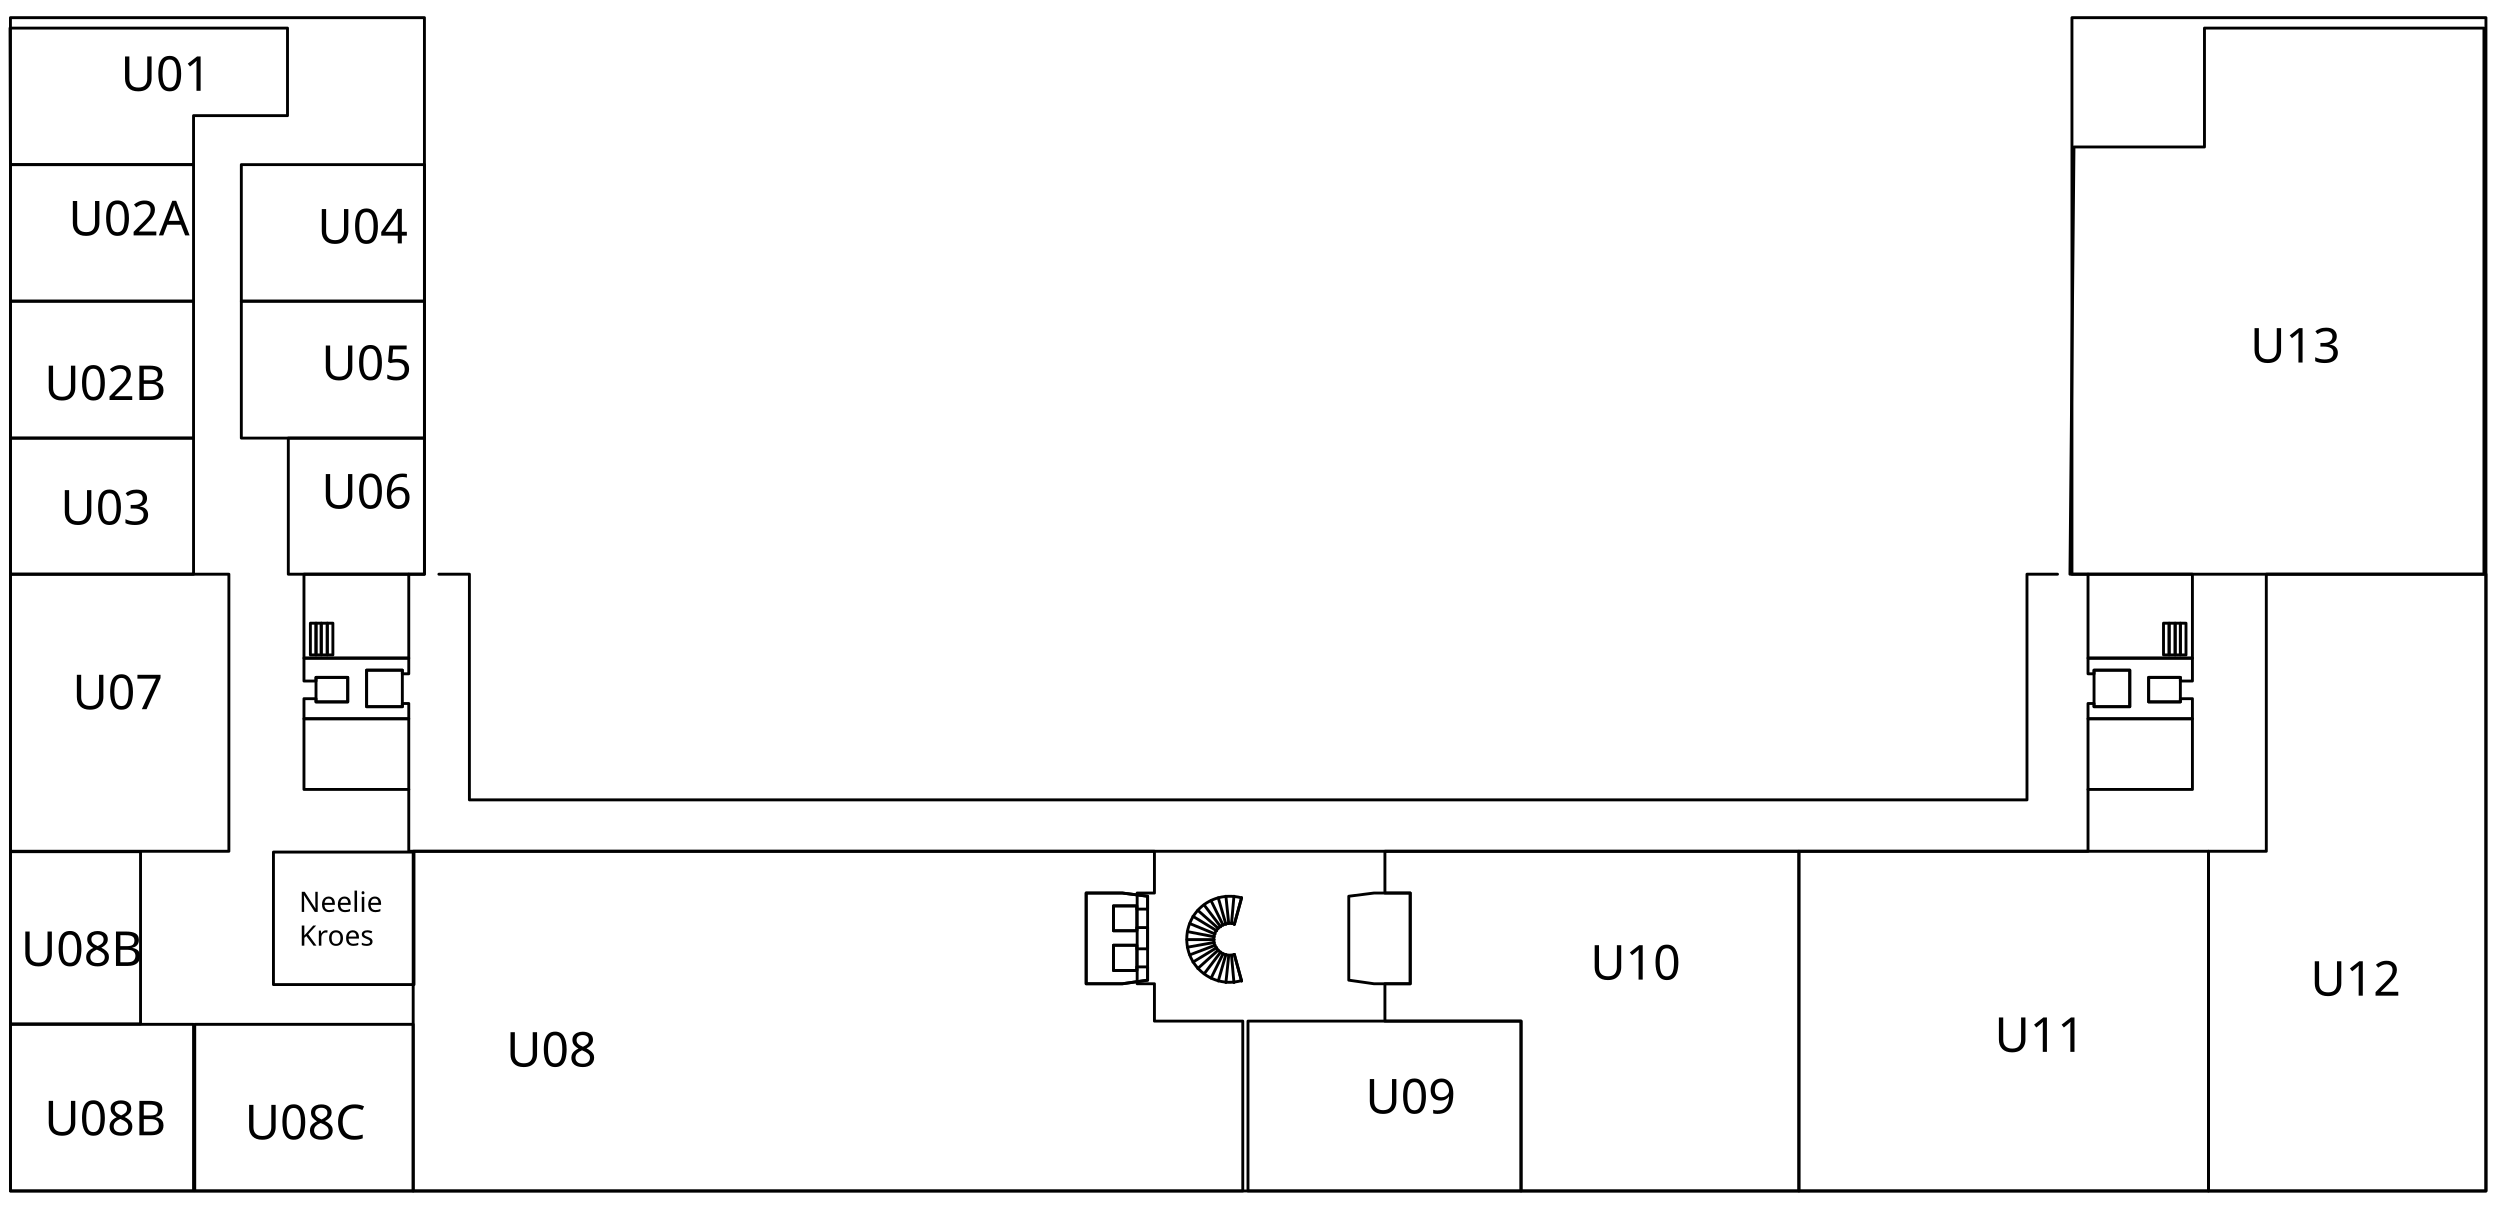
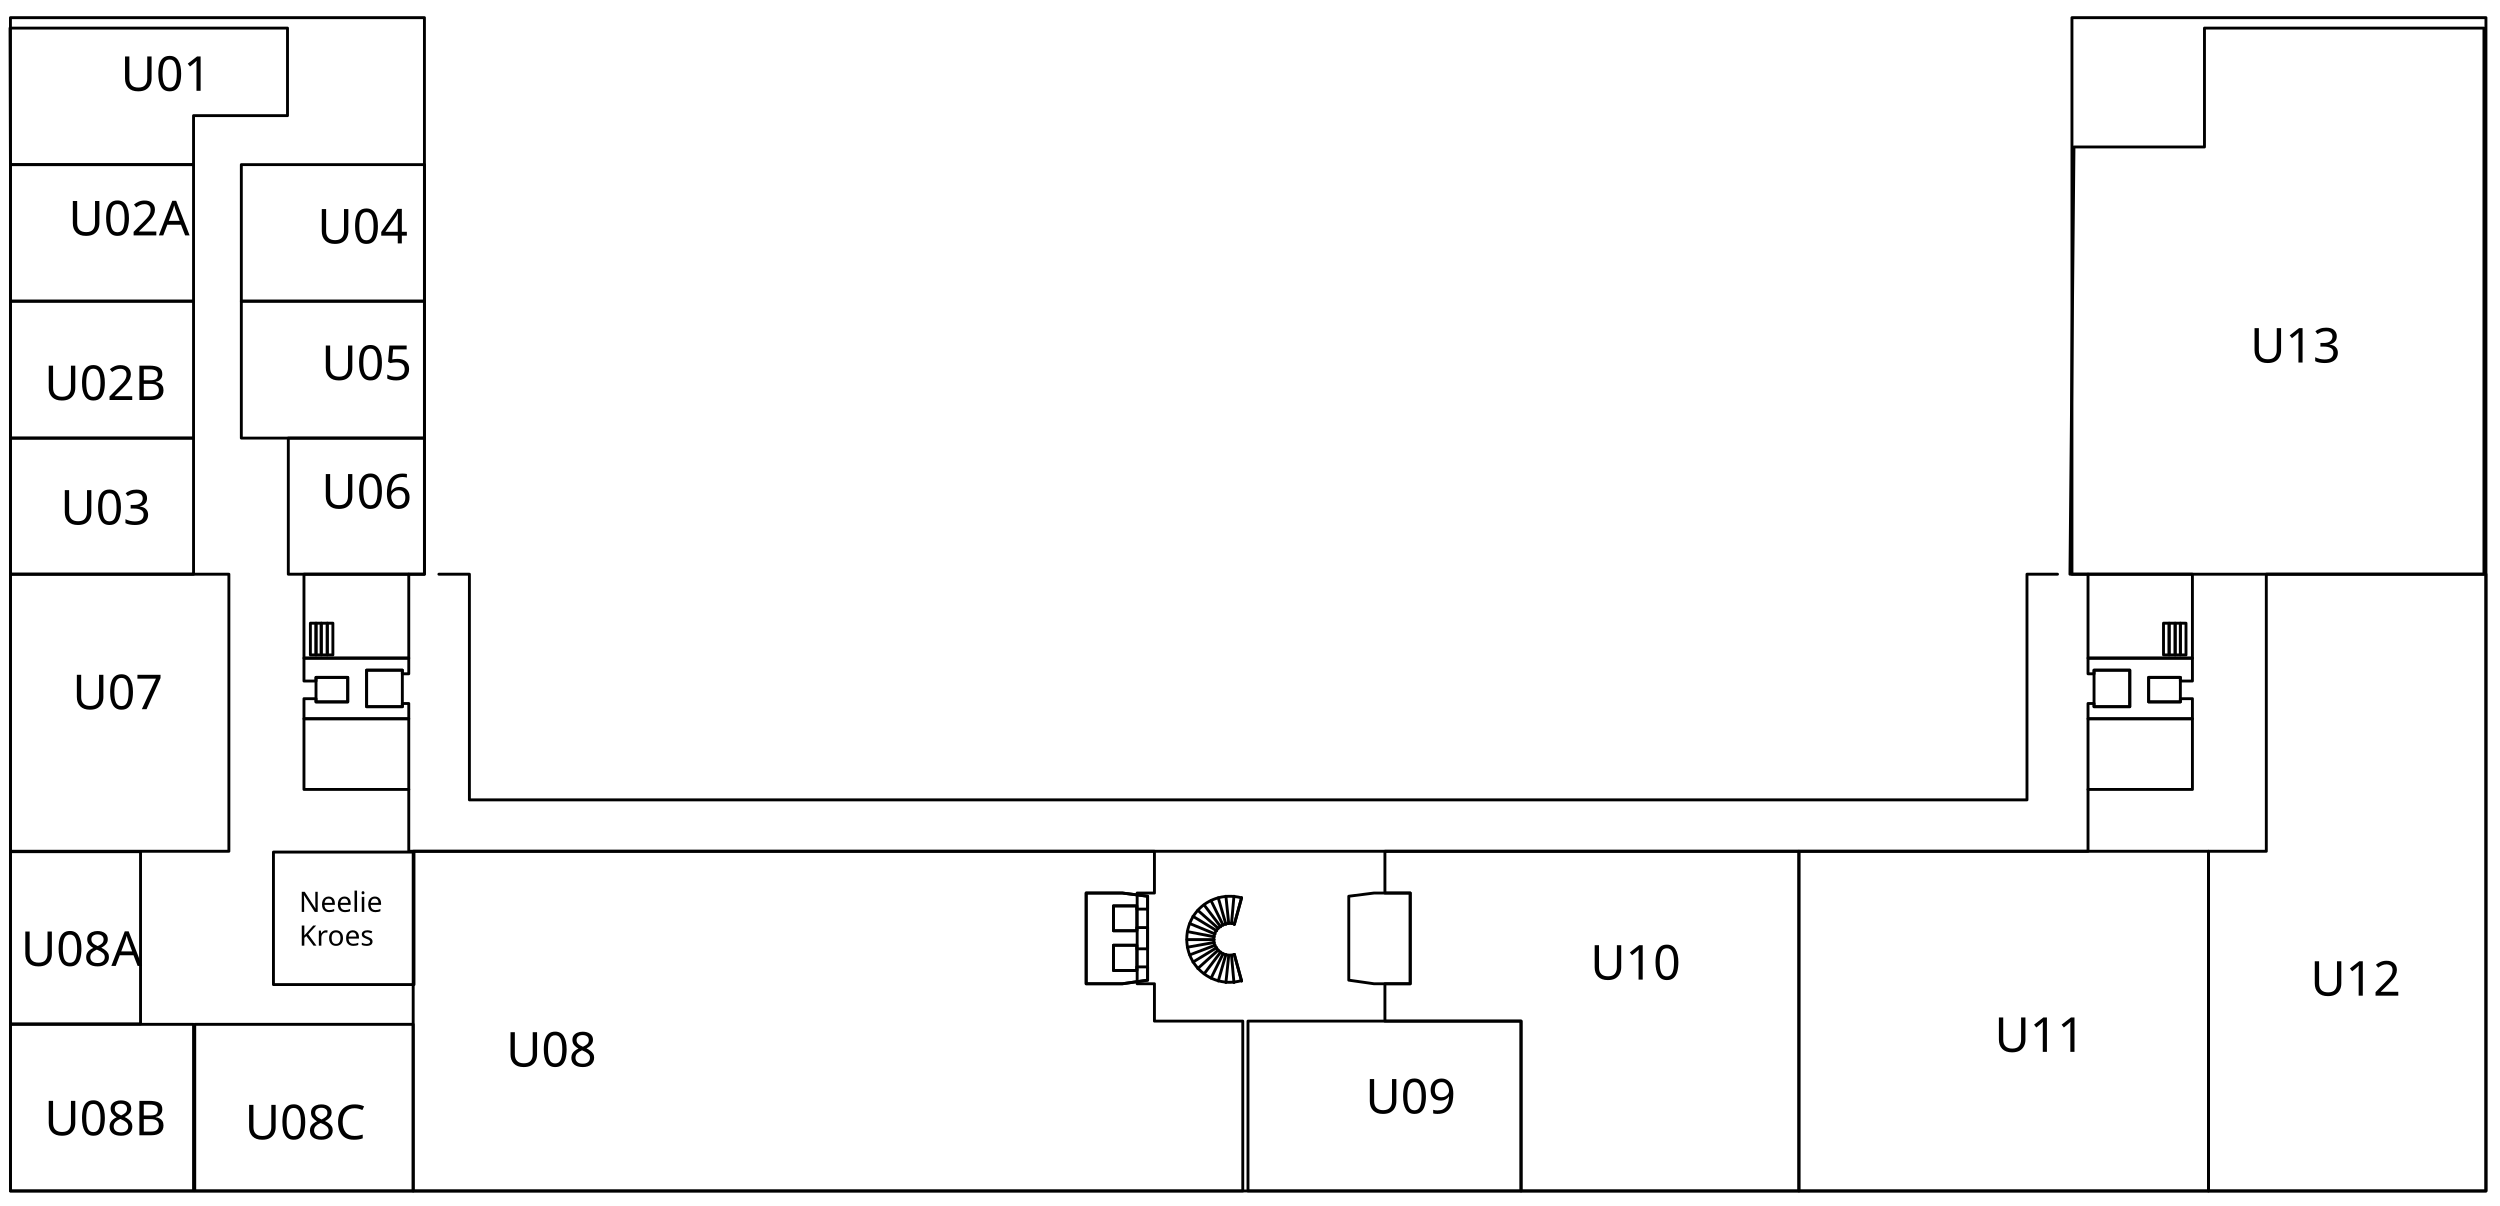
<svg xmlns="http://www.w3.org/2000/svg" version="1.1" id="Layer_1" x="0px" y="0px" viewBox="0 0 622.6 300.2" style="enable-background:new 0 0 622.6 300.2;" xml:space="preserve">
  <style type="text/css">
	.st0{fill:none;stroke:#000000;stroke-width:0.72;stroke-linecap:round;stroke-linejoin:round;stroke-miterlimit:10;}
	.st1{font-family:'MyriadPro-Regular';}
	.st2{font-size:12px;}
	.st3{enable-background:new    ;}
	.st4{font-size:7px;}
</style>
  <g id="outline">
    <polyline class="st0" points="544.4,155.2 543,155.2 543,163.1 544.4,163.1 544.4,155.2  " />
    <polyline class="st0" points="543,155.2 541.7,155.2 541.7,163.1 543,163.1 543,155.2  " />
    <polyline class="st0" points="541.7,155.2 540.2,155.2 540.2,163.1 541.7,163.1 541.7,155.2  " />
    <polyline class="st0" points="540.2,155.2 538.8,155.2 538.8,163.1 540.2,163.1 540.2,155.2  " />
    <polyline class="st0" points="277.3,225.6 283.1,225.6 283.1,231.8 277.3,231.8 277.3,225.6  " />
    <polyline class="st0" points="535.1,168.7 543,168.7 543,174.8 535.1,174.8 535.1,168.7  " />
    <polyline class="st0" points="530.4,166.9 521.5,166.9 521.5,176 530.4,176 530.4,166.9  " />
    <line class="st0" x1="307.4" y1="230.2" x2="309.2" y2="223.6" />
    <line class="st0" x1="307.4" y1="237.7" x2="309.2" y2="244.3" />
    <line class="st0" x1="307.4" y1="230.2" x2="309.2" y2="223.6" />
    <line class="st0" x1="306.7" y1="230" x2="307.3" y2="223.2" />
    <line class="st0" x1="306" y1="230" x2="305.3" y2="223.2" />
    <line class="st0" x1="305.3" y1="230.2" x2="303.4" y2="223.6" />
    <line class="st0" x1="304.6" y1="230.4" x2="301.6" y2="224.3" />
    <line class="st0" x1="304" y1="230.8" x2="299.9" y2="225.4" />
    <line class="st0" x1="303.4" y1="231.2" x2="298.3" y2="226.7" />
    <line class="st0" x1="303" y1="231.8" x2="297.1" y2="228.2" />
    <line class="st0" x1="302.6" y1="232.6" x2="296.3" y2="230" />
    <line class="st0" x1="302.4" y1="233.3" x2="295.7" y2="232" />
    <line class="st0" x1="302.4" y1="234" x2="295.6" y2="234" />
    <line class="st0" x1="302.4" y1="234.7" x2="295.7" y2="235.9" />
    <line class="st0" x1="302.6" y1="235.4" x2="296.3" y2="237.8" />
    <line class="st0" x1="303" y1="236" x2="297.1" y2="239.6" />
    <line class="st0" x1="303.4" y1="236.6" x2="298.3" y2="241.2" />
    <line class="st0" x1="304" y1="237.1" x2="299.9" y2="242.5" />
    <line class="st0" x1="304.6" y1="237.5" x2="301.6" y2="243.6" />
    <line class="st0" x1="305.3" y1="237.7" x2="303.4" y2="244.3" />
    <line class="st0" x1="306" y1="238" x2="305.3" y2="244.7" />
    <line class="st0" x1="306.7" y1="238" x2="307.3" y2="244.7" />
    <line class="st0" x1="307.4" y1="237.7" x2="309.2" y2="244.3" />
    <path class="st0" d="M307.4,230.1c-1.6-0.5-3.4,0.2-4.4,1.5c-1,1.4-1,3.3,0,4.6c1,1.4,2.7,2,4.4,1.5" />
    <path class="st0" d="M309.2,223.6c-4.4-1.2-9.1,0.4-11.7,4.1c-2.6,3.7-2.6,8.7,0,12.4s7.3,5.4,11.7,4.1" />
    <polyline class="st0" points="335.9,244.1 342.2,245 351.2,245 351.2,222.4 342.2,222.4 335.9,223.2 335.9,244.1  " />
-     <polyline class="st0" points="543,168.7 543,169.6 546,169.6 546,163.9 520,163.9 520,167.8 521.5,167.8 521.5,166.9 530.4,166.9    530.4,176 521.5,176 521.5,175.2 520,175.2 520,179 546,179 546,174 543,174 543,174.8 535.1,174.8 535.1,168.7 543,168.7  " />
+     <polyline class="st0" points="543,168.7 543,169.6 546,169.6 546,163.9 520,163.9 520,167.8 521.5,167.8 521.5,166.9 530.4,166.9   530.4,176 521.5,176 521.5,175.2 520,175.2 520,179 546,179 546,174 543,174 543,174.8 535.1,174.8 535.1,168.7 543,168.7  " />
    <polyline class="st0" points="277.3,241.7 283.1,241.7 283.1,235.4 277.3,235.4 277.3,241.7  " />
-     <polyline class="st0" points="285.8,226.4 285.8,223.2 279.5,222.4 270.5,222.4 270.5,245 279.5,245 285.8,244.1 285.8,240.8    283.1,240.8 283.1,241.7 277.3,241.7 277.3,235.4 283.1,235.4 283.1,236.3 285.8,236.3 285.8,231 283.1,231 283.1,231.8    277.3,231.8 277.3,225.6 283.1,225.6 283.1,226.4 285.8,226.4  " />
+     <polyline class="st0" points="285.8,226.4 285.8,223.2 279.5,222.4 270.5,222.4 270.5,245 279.5,245 285.8,244.1 285.8,240.8   283.1,240.8 283.1,241.7 277.3,241.7 277.3,235.4 283.1,235.4 283.1,236.3 285.8,236.3 285.8,231 283.1,231 283.1,231.8   277.3,231.8 277.3,225.6 283.1,225.6 283.1,226.4 285.8,226.4  " />
    <polyline class="st0" points="520,196.6 546,196.6 546,179 520,179 520,196.6  " />
    <polyline class="st0" points="520,163.9 546,163.9 546,143 520,143 520,163.9  " />
    <polyline class="st0" points="77.3,155.2 78.7,155.2 78.7,163.1 77.3,163.1 77.3,155.2  " />
    <polyline class="st0" points="78.7,155.2 80,155.2 80,163.1 78.7,163.1 78.7,155.2  " />
    <polyline class="st0" points="80,155.2 81.5,155.2 81.5,163.1 80,163.1 80,155.2  " />
    <polyline class="st0" points="81.5,155.2 82.9,155.2 82.9,163.1 81.5,163.1 81.5,155.2  " />
    <polyline class="st0" points="86.6,168.7 78.7,168.7 78.7,174.8 86.6,174.8 86.6,168.7  " />
    <polyline class="st0" points="91.3,166.9 100.2,166.9 100.2,176 91.3,176 91.3,166.9  " />
    <polyline class="st0" points="285.8,244.1 279.5,245 270.5,245 270.5,222.4 279.5,222.4 285.8,223.2 285.8,244.1  " />
    <polyline class="st0" points="101.8,196.6 101.8,212 520,212 520,196.6  " />
-     <polyline class="st0" points="78.7,168.7 78.7,169.6 75.7,169.6 75.7,163.9 101.8,163.9 101.8,167.8 100.2,167.8 100.2,166.9    91.3,166.9 91.3,176 100.2,176 100.2,175.2 101.8,175.2 101.8,179 75.7,179 75.7,174 78.7,174 78.7,174.8 86.6,174.8 86.6,168.7    78.7,168.7  " />
+     <polyline class="st0" points="78.7,168.7 78.7,169.6 75.7,169.6 75.7,163.9 101.8,163.9 101.8,167.8 100.2,167.8 100.2,166.9   91.3,166.9 91.3,176 100.2,176 100.2,175.2 101.8,175.2 101.8,179 75.7,179 75.7,174 78.7,174 78.7,174.8 86.6,174.8 86.6,168.7   78.7,168.7  " />
    <polyline class="st0" points="101.8,196.6 75.7,196.6 75.7,179 101.8,179 101.8,196.6  " />
    <polyline class="st0" points="101.8,163.9 75.7,163.9 75.7,143 101.8,143 101.8,163.9  " />
    <polyline class="st0" points="512.4,143 504.8,143 504.8,199.2 116.9,199.2 116.9,143 109.3,143  " />
-     <polyline class="st0" points="520,143 516,143 516,4.4 619.1,4.4 619.1,296.6 2.6,296.6 2.6,4.4 105.7,4.4 105.7,143 101.8,143     " />
+     <polyline class="st0" points="520,143 516,143 516,4.4 619.1,4.4 619.1,296.6 2.6,296.6 2.6,4.4 105.7,4.4 105.7,143 101.8,143   " />
  </g>
  <g id="F4U12">
    <polyline class="st0" points="564.4,143 564.4,212 550,212 550,296.6 619.1,296.6 619.1,143 564.4,143  " />
    <text transform="matrix(1 0 0 1 575.3926 247.9533)" class="st1 st2">U12</text>
  </g>
  <g id="F4U11">
    <polyline class="st0" points="448,296.6 550,296.6 550,212 448,212 448,296.6  " />
    <text transform="matrix(1 0 0 1 496.7266 261.9532)" class="st1 st2">U11</text>
  </g>
  <g id="F4U10">
-     <polyline class="st0" points="448,212 344.9,212 344.9,222.4 351.2,222.4 351.2,245 344.9,245 344.9,254.3 378.8,254.3    378.8,296.6 448,296.6 448,212  " />
+     <polyline class="st0" points="448,212 344.9,212 344.9,222.4 351.2,222.4 351.2,245 344.9,245 344.9,254.3 378.8,254.3   378.8,296.6 448,296.6 448,212  " />
    <text transform="matrix(1 0 0 1 396.0596 243.9533)" class="st1 st2">U10</text>
  </g>
  <g id="F4U13">
    <polygon class="st0" points="549,36.6 549,7 618.6,7 618.6,143 515.5,143 516.5,36.6  " />
    <text transform="matrix(1 0 0 1 560.3931 90.287)" class="st1 st2">U13</text>
  </g>
  <g id="F4U09">
    <polyline class="st0" points="310.8,254.3 378.8,254.3 378.8,296.6 310.8,296.6 310.8,254.3  " />
    <text transform="matrix(1 0 0 1 340.0596 277.2872)" class="st1 st2">U09</text>
  </g>
  <g id="F4U08">
-     <polyline class="st0" points="102.9,212 287.5,212 287.5,222.4 283.2,222.4 283.2,245 287.5,245 287.5,254.3 309.5,254.3    309.5,296.6 102.9,296.6 102.9,212  " />
+     <polyline class="st0" points="102.9,212 287.5,212 287.5,222.4 283.2,222.4 283.2,245 287.5,245 287.5,254.3 309.5,254.3   309.5,296.6 102.9,296.6 102.9,212  " />
    <text transform="matrix(1 0 0 1 126.0596 265.6202)" class="st1 st2">U08</text>
  </g>
  <g id="F4U01">
    <polyline class="st0" points="71.6,7 71.6,28.8 48.2,28.8 48.2,41 2.6,41 2.5,7 71.6,7  " />
    <text transform="matrix(1 0 0 1 30.0596 22.6203)" class="st1 st2">U01</text>
  </g>
  <g id="F4U02A">
    <polyline class="st0" points="48.2,41 2.6,41 2.6,75 48.2,75 48.2,41  " />
    <text transform="matrix(1 0 0 1 17.0596 58.6203)" class="st1 st2">U02A</text>
  </g>
  <g id="F4U02B">
    <polyline class="st0" points="48.2,75 2.6,75 2.6,109.1 48.2,109.1 48.2,75  " />
    <text transform="matrix(1 0 0 1 11.0596 99.6203)" class="st1 st2">U02B</text>
  </g>
  <g id="F4U03">
    <polyline class="st0" points="48.2,109.1 2.6,109.1 2.6,143 48.2,143 48.2,109.1  " />
    <text transform="matrix(1 0 0 1 15.0596 130.6203)" class="st1 st2">U03</text>
  </g>
  <g id="F4U04">
    <polyline class="st0" points="105.7,41 60.1,41 60.1,75 105.7,75 105.7,41  " />
    <text transform="matrix(1 0 0 1 79.0596 60.6203)" class="st1 st2">U04</text>
  </g>
  <g id="F4U05">
    <polyline class="st0" points="60.1,75 105.7,75 105.7,109.1 60.1,109.1 60.1,75  " />
    <text transform="matrix(1 0 0 1 80.0596 94.6203)" class="st1 st2">U05</text>
  </g>
  <g id="F4U06">
    <polyline class="st0" points="71.8,109.1 105.7,109.1 105.7,143 71.8,143 71.8,109.1  " />
    <text transform="matrix(1 0 0 1 80.0596 126.6203)" class="st1 st2">U06</text>
  </g>
  <g id="F4U07">
    <polyline class="st0" points="57,143 2.6,143 2.6,212 57,212 57,143  " />
    <text transform="matrix(1 0 0 1 18.0596 176.6203)" class="st1 st2">U07</text>
  </g>
  <g id="F4U08B">
    <polyline class="st0" points="48.2,255.1 2.6,255.1 2.6,296.6 48.2,296.6 48.2,255.1  " />
    <text transform="matrix(1 0 0 1 11.0596 282.7203)" class="st1 st2">U08B</text>
  </g>
  <g id="F4U08C">
    <polyline class="st0" points="102.9,255.1 48.5,255.1 48.5,296.6 102.9,296.6 102.9,255.1  " />
    <text transform="matrix(1 0 0 1 60.9596 283.7203)" class="st1 st2">U08C</text>
  </g>
-   <g id="F4U08A_1_">
+   <g id="F4U08A">
    <rect x="2.6" y="212.1" class="st0" width="32.4" height="42.9" />
-     <text transform="matrix(1 0 0 1 5.2263 240.5496)" class="st1 st2">U08B</text>
+     <text transform="matrix(1 0 0 1 5.2263 240.5496)" class="st1 st2">U08A</text>
  </g>
  <g id="F4NK">
    <rect x="68.1" y="212.2" class="st0" width="35" height="33" />
    <text transform="matrix(1 0 0 1 74.4786 227.1002)" class="st3">
      <tspan x="0" y="0" class="st1 st4">Neelie</tspan>
      <tspan x="0" y="8.4" class="st1 st4">Kroes</tspan>
    </text>
  </g>
</svg>
